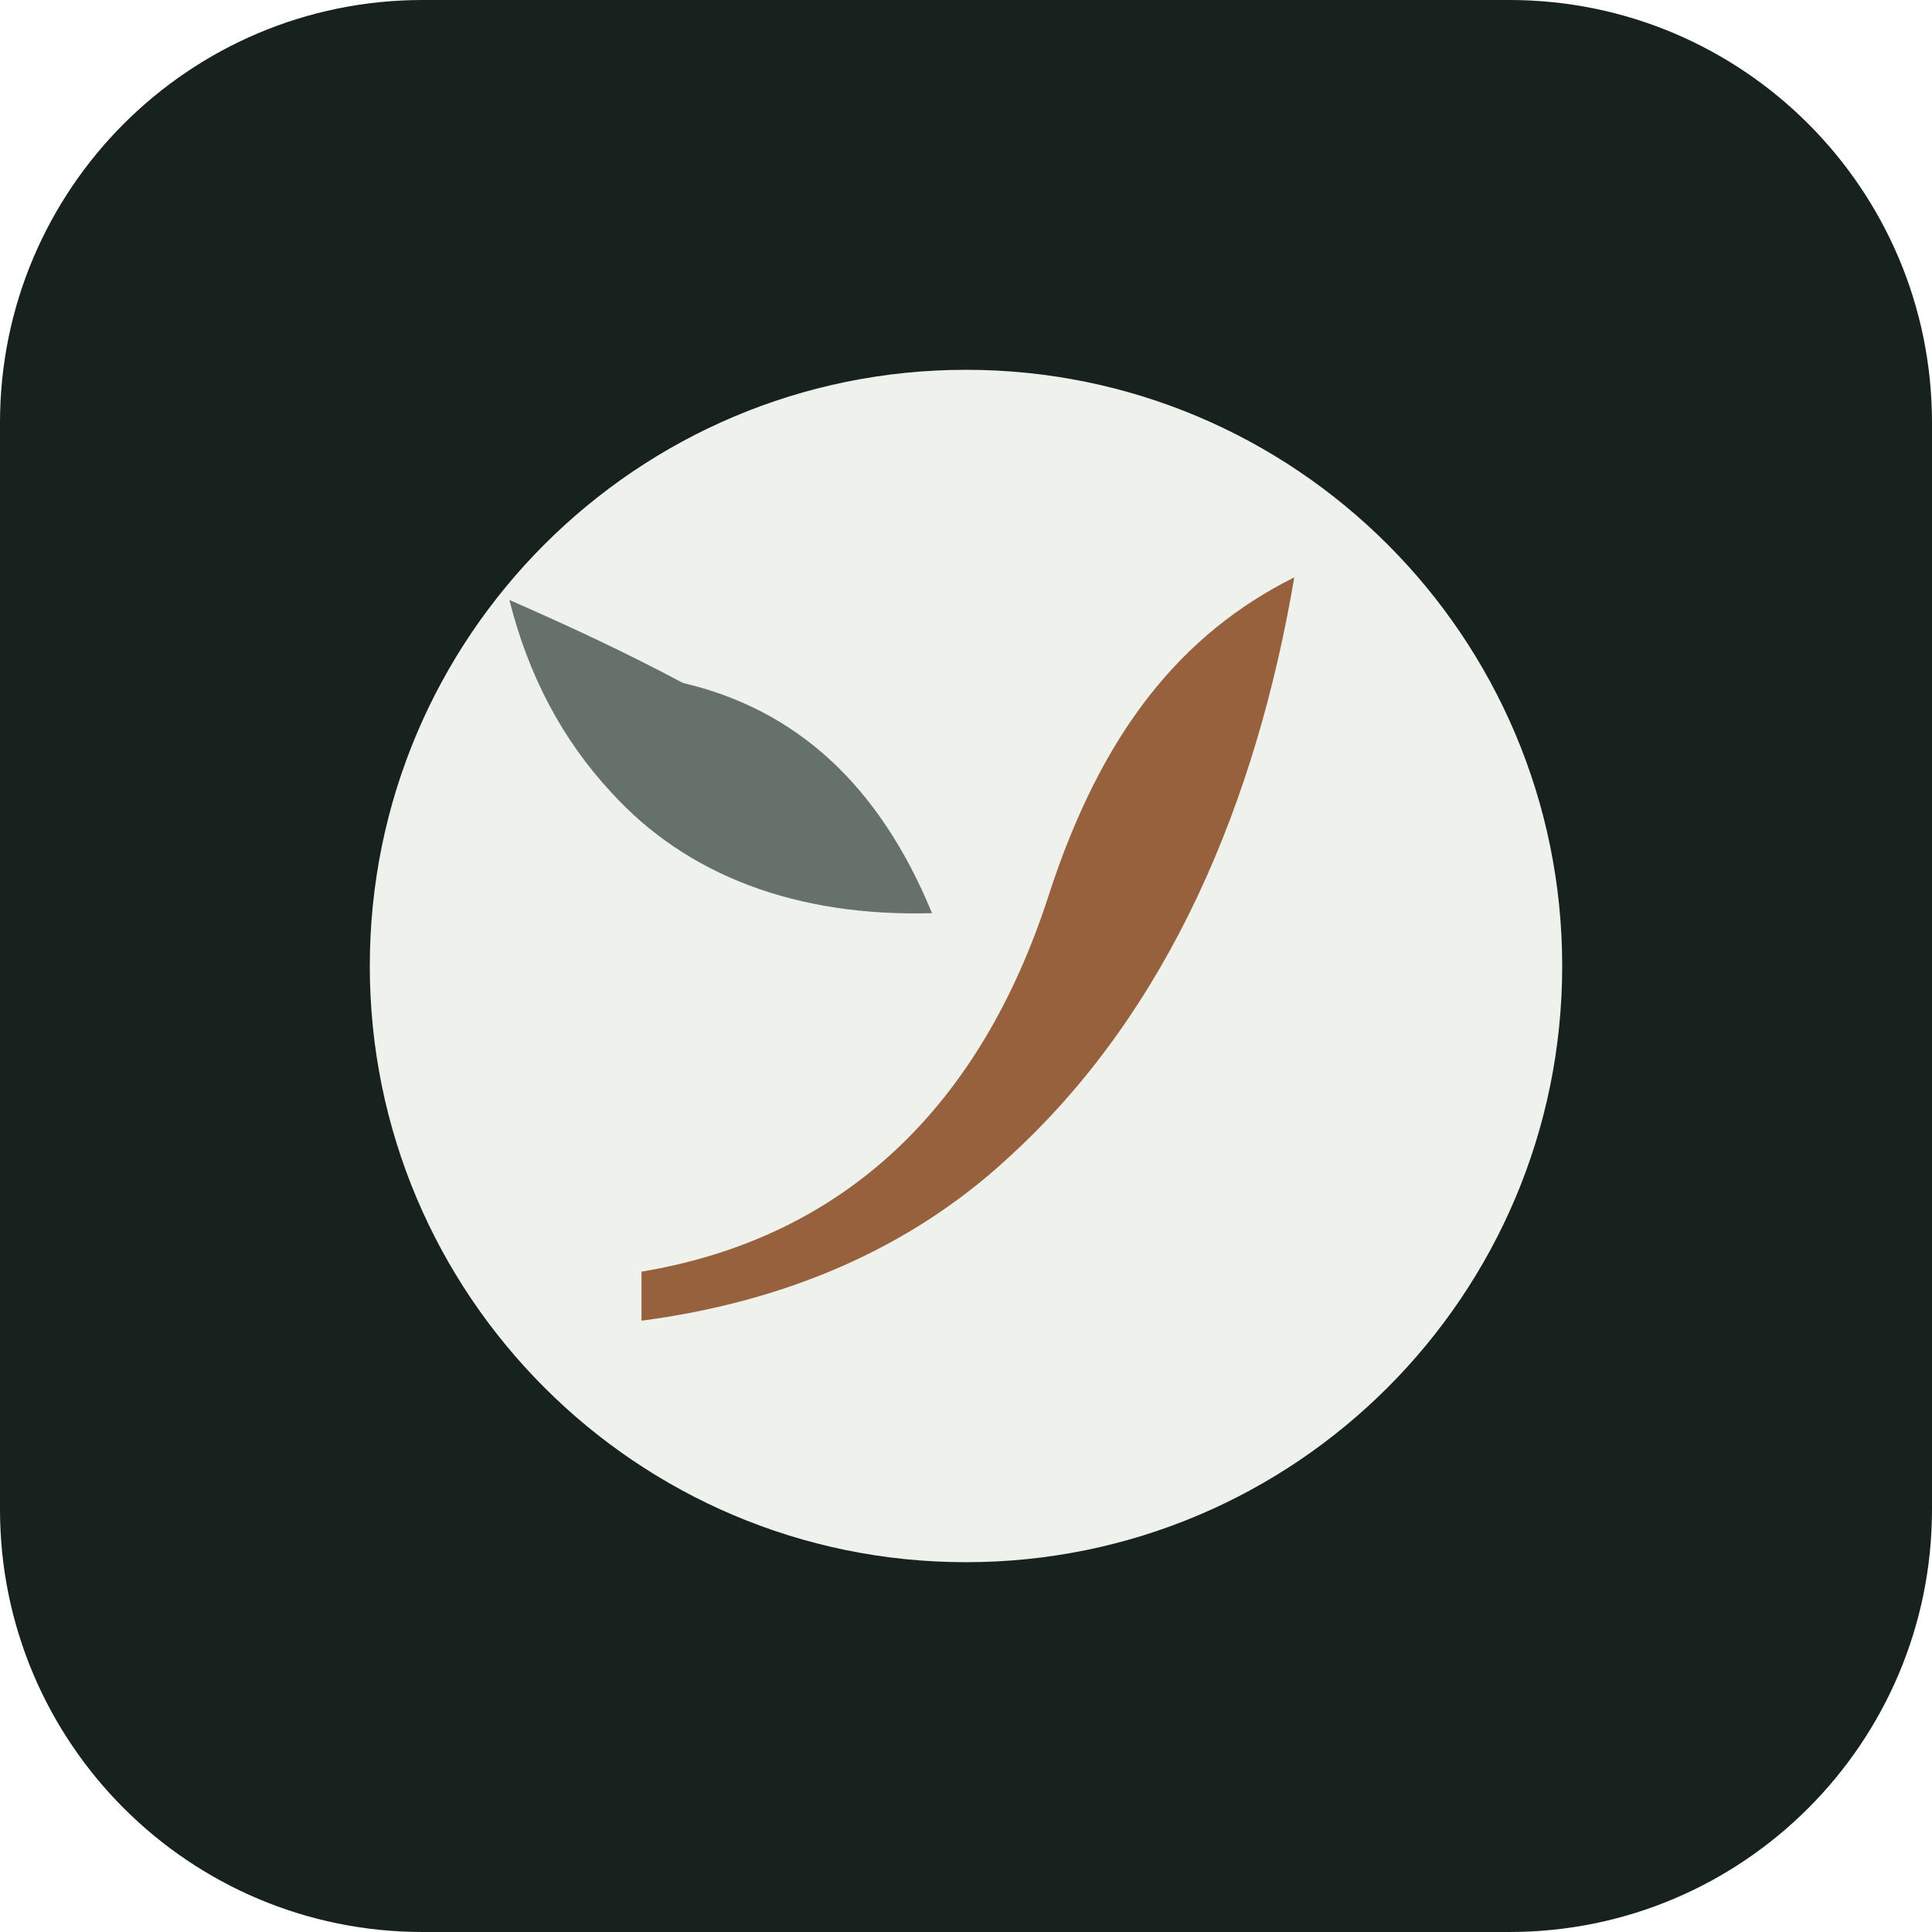
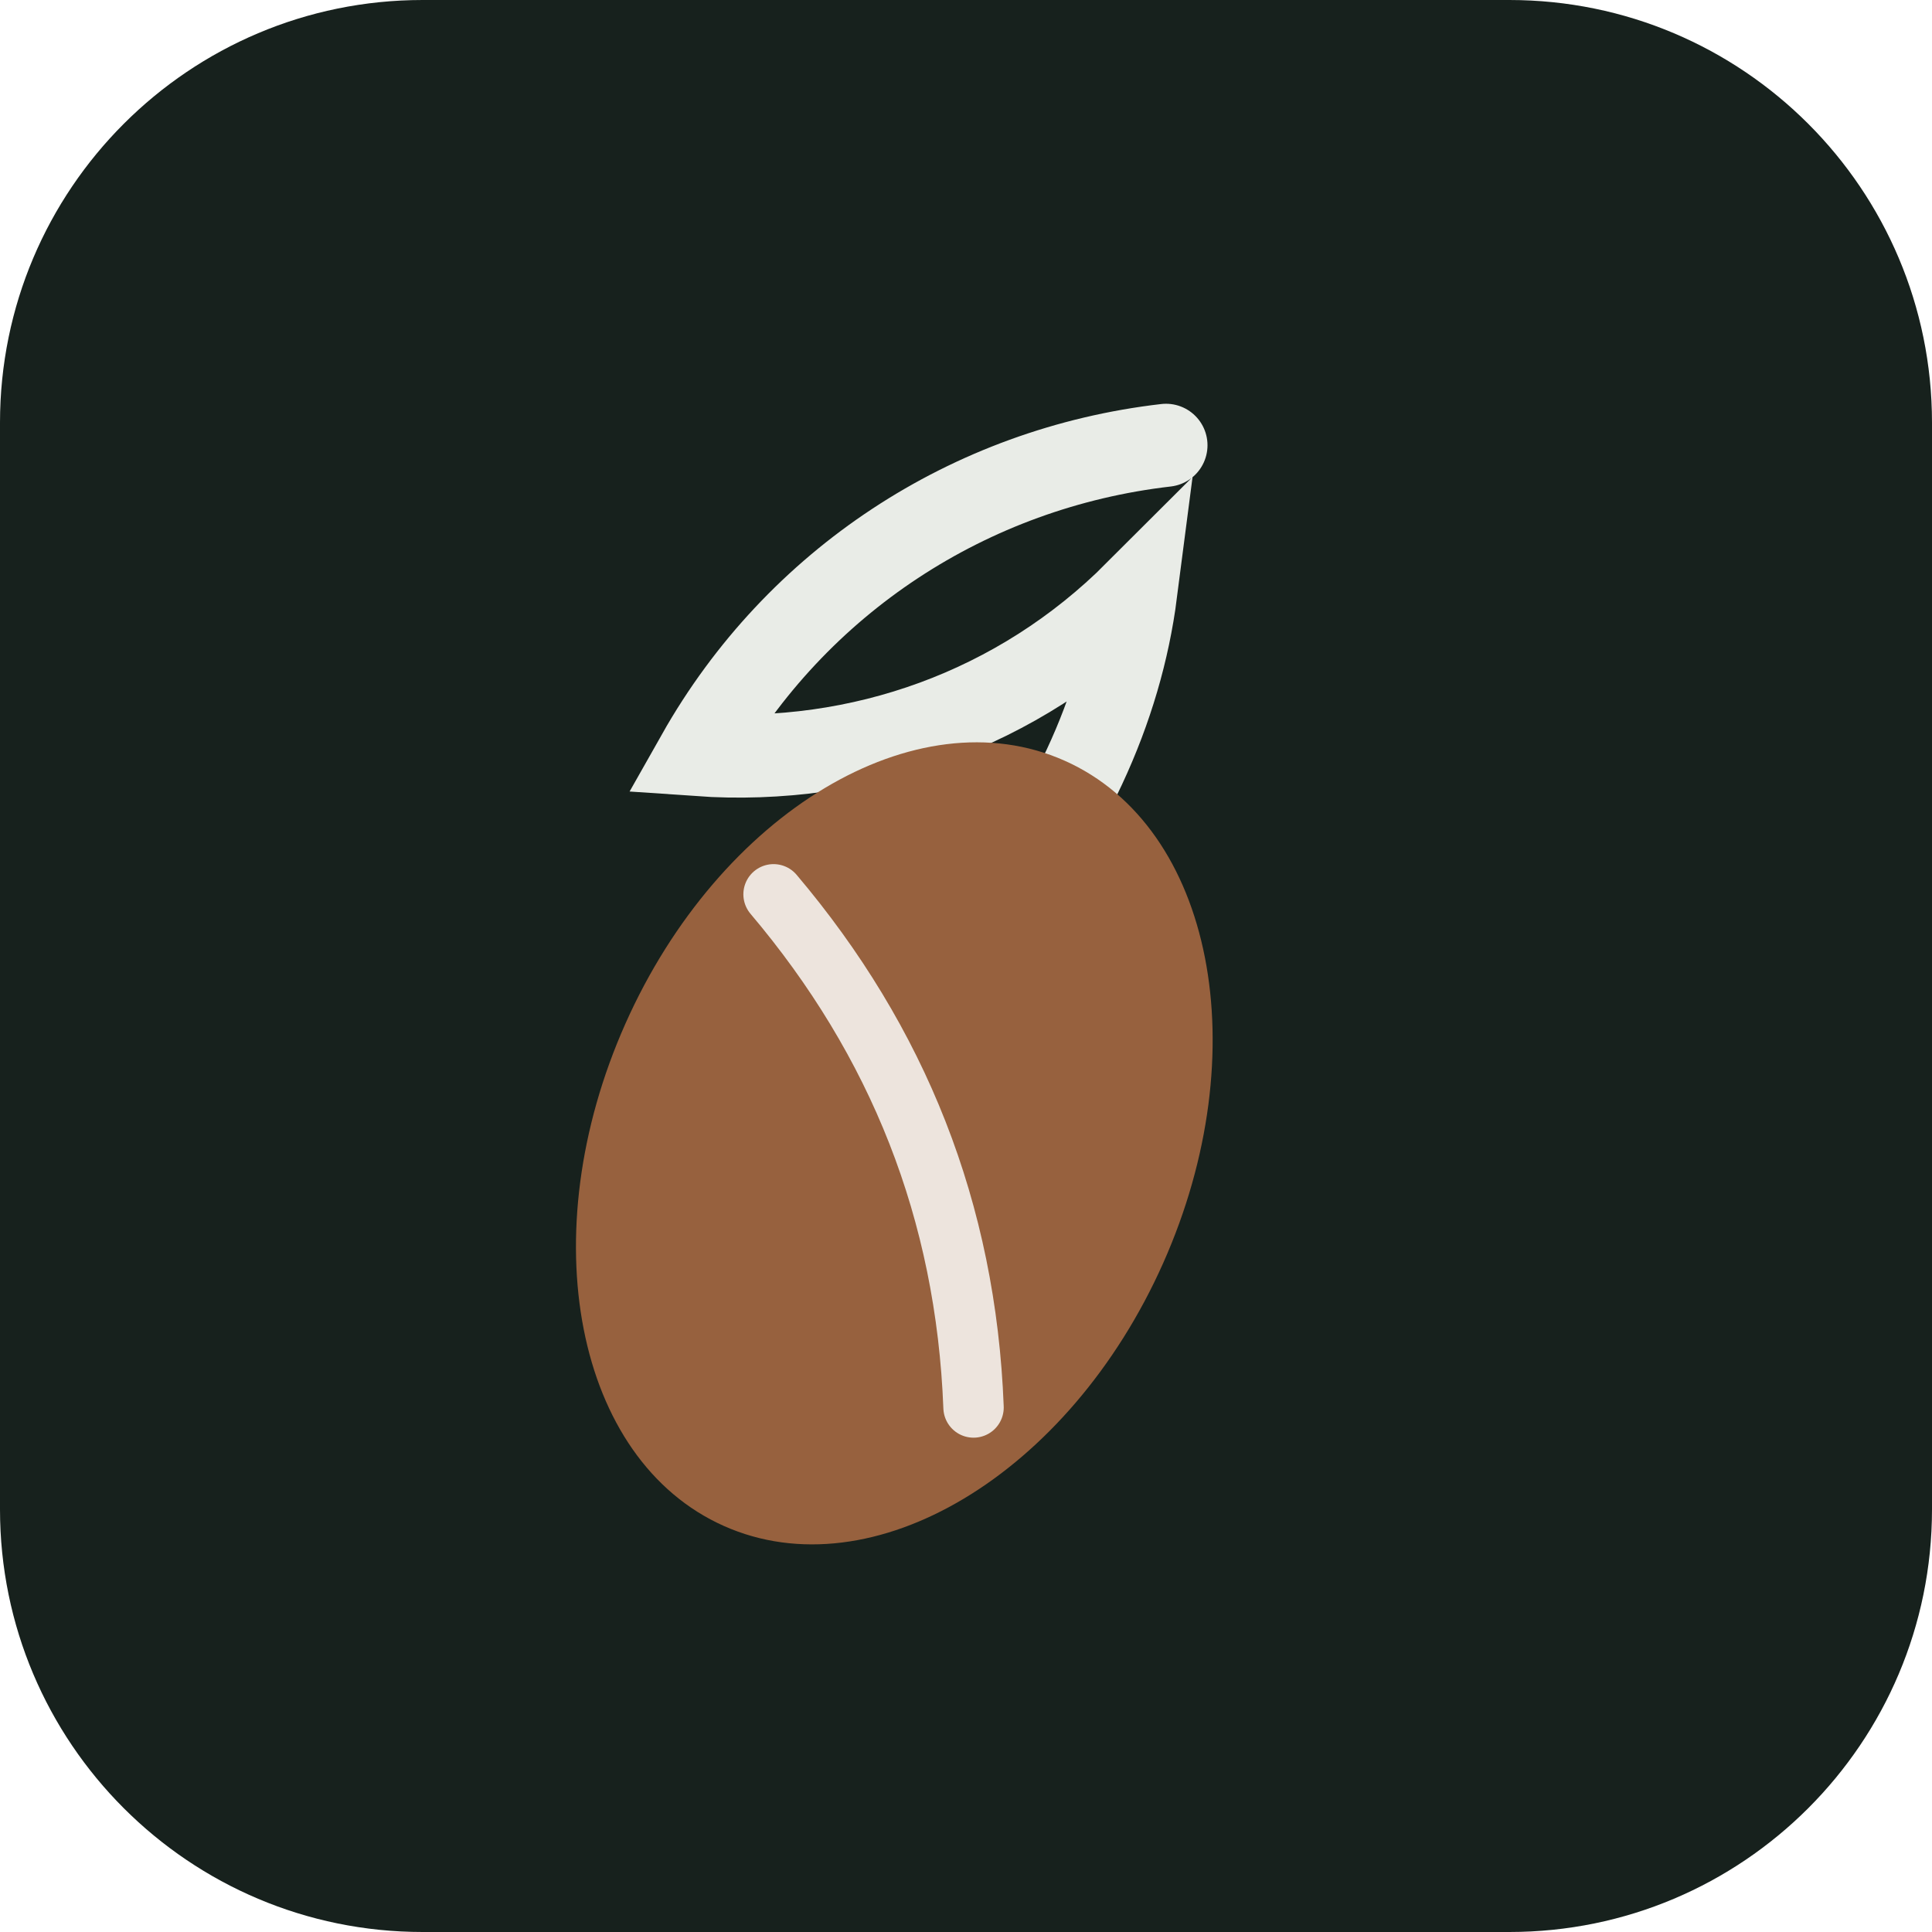
<svg xmlns="http://www.w3.org/2000/svg" viewBox="0 0 512 512">
  <rect width="512" height="512" rx="112" fill="#17211d" />
-   <circle cx="256" cy="256" r="158" fill="#eef1ec" />
-   <path d="M170 337c54-9 90-44 108-100 14-43 35-69 65-84-10 59-33 115-76 154-26 24-59 38-97 43z" fill="#97613e" />
-   <path d="M181 181c30 7 52 27 66 61-36 1-65-10-85-32-13-14-22-31-27-51 16 7 31 14 46 22z" fill="#66716b" />
+   <path d="M309 118c-52 6-98 36-124 82 43 3 85-12 116-43-4 31-18 62-43 91" fill="none" stroke="#e9ece7" stroke-width="22" stroke-linecap="round" />
+   <ellipse cx="237" cy="303" rx="78" ry="111" transform="rotate(24 237 303)" fill="#97613e" />
+   <path d="M205 237c33 39 51 84 53 136" fill="none" stroke="#fbfcf9" stroke-width="16" stroke-linecap="round" opacity=".85" />
</svg>
